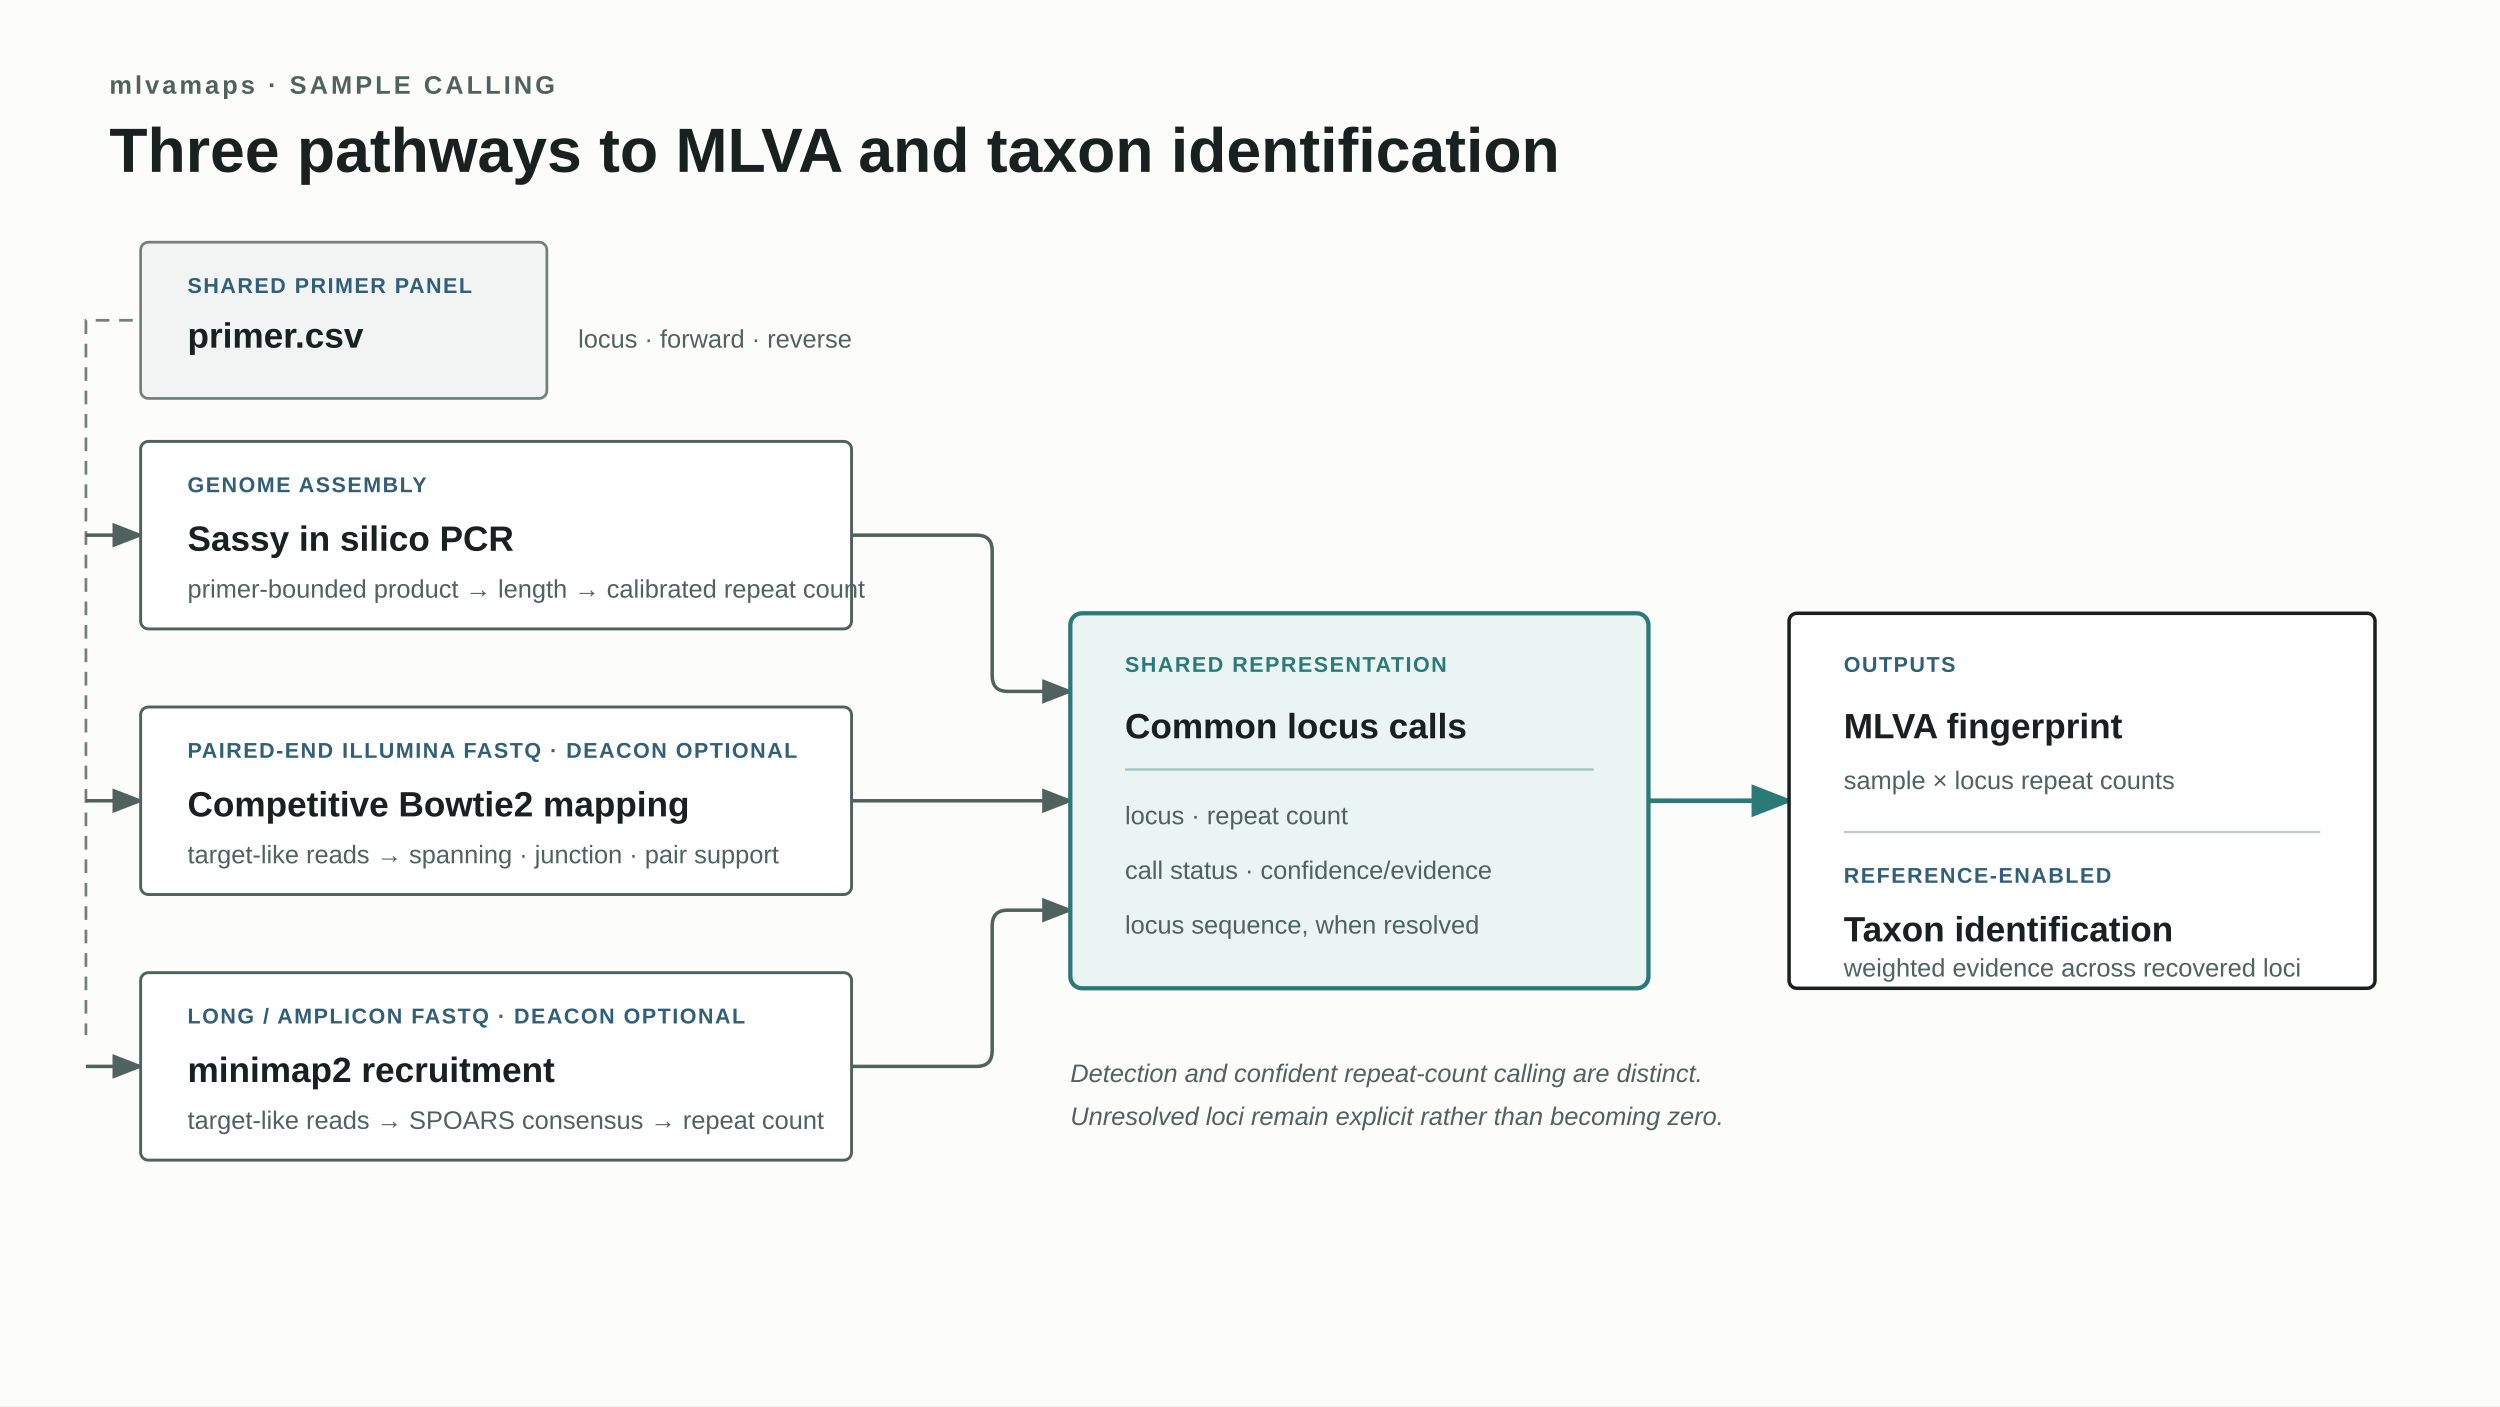
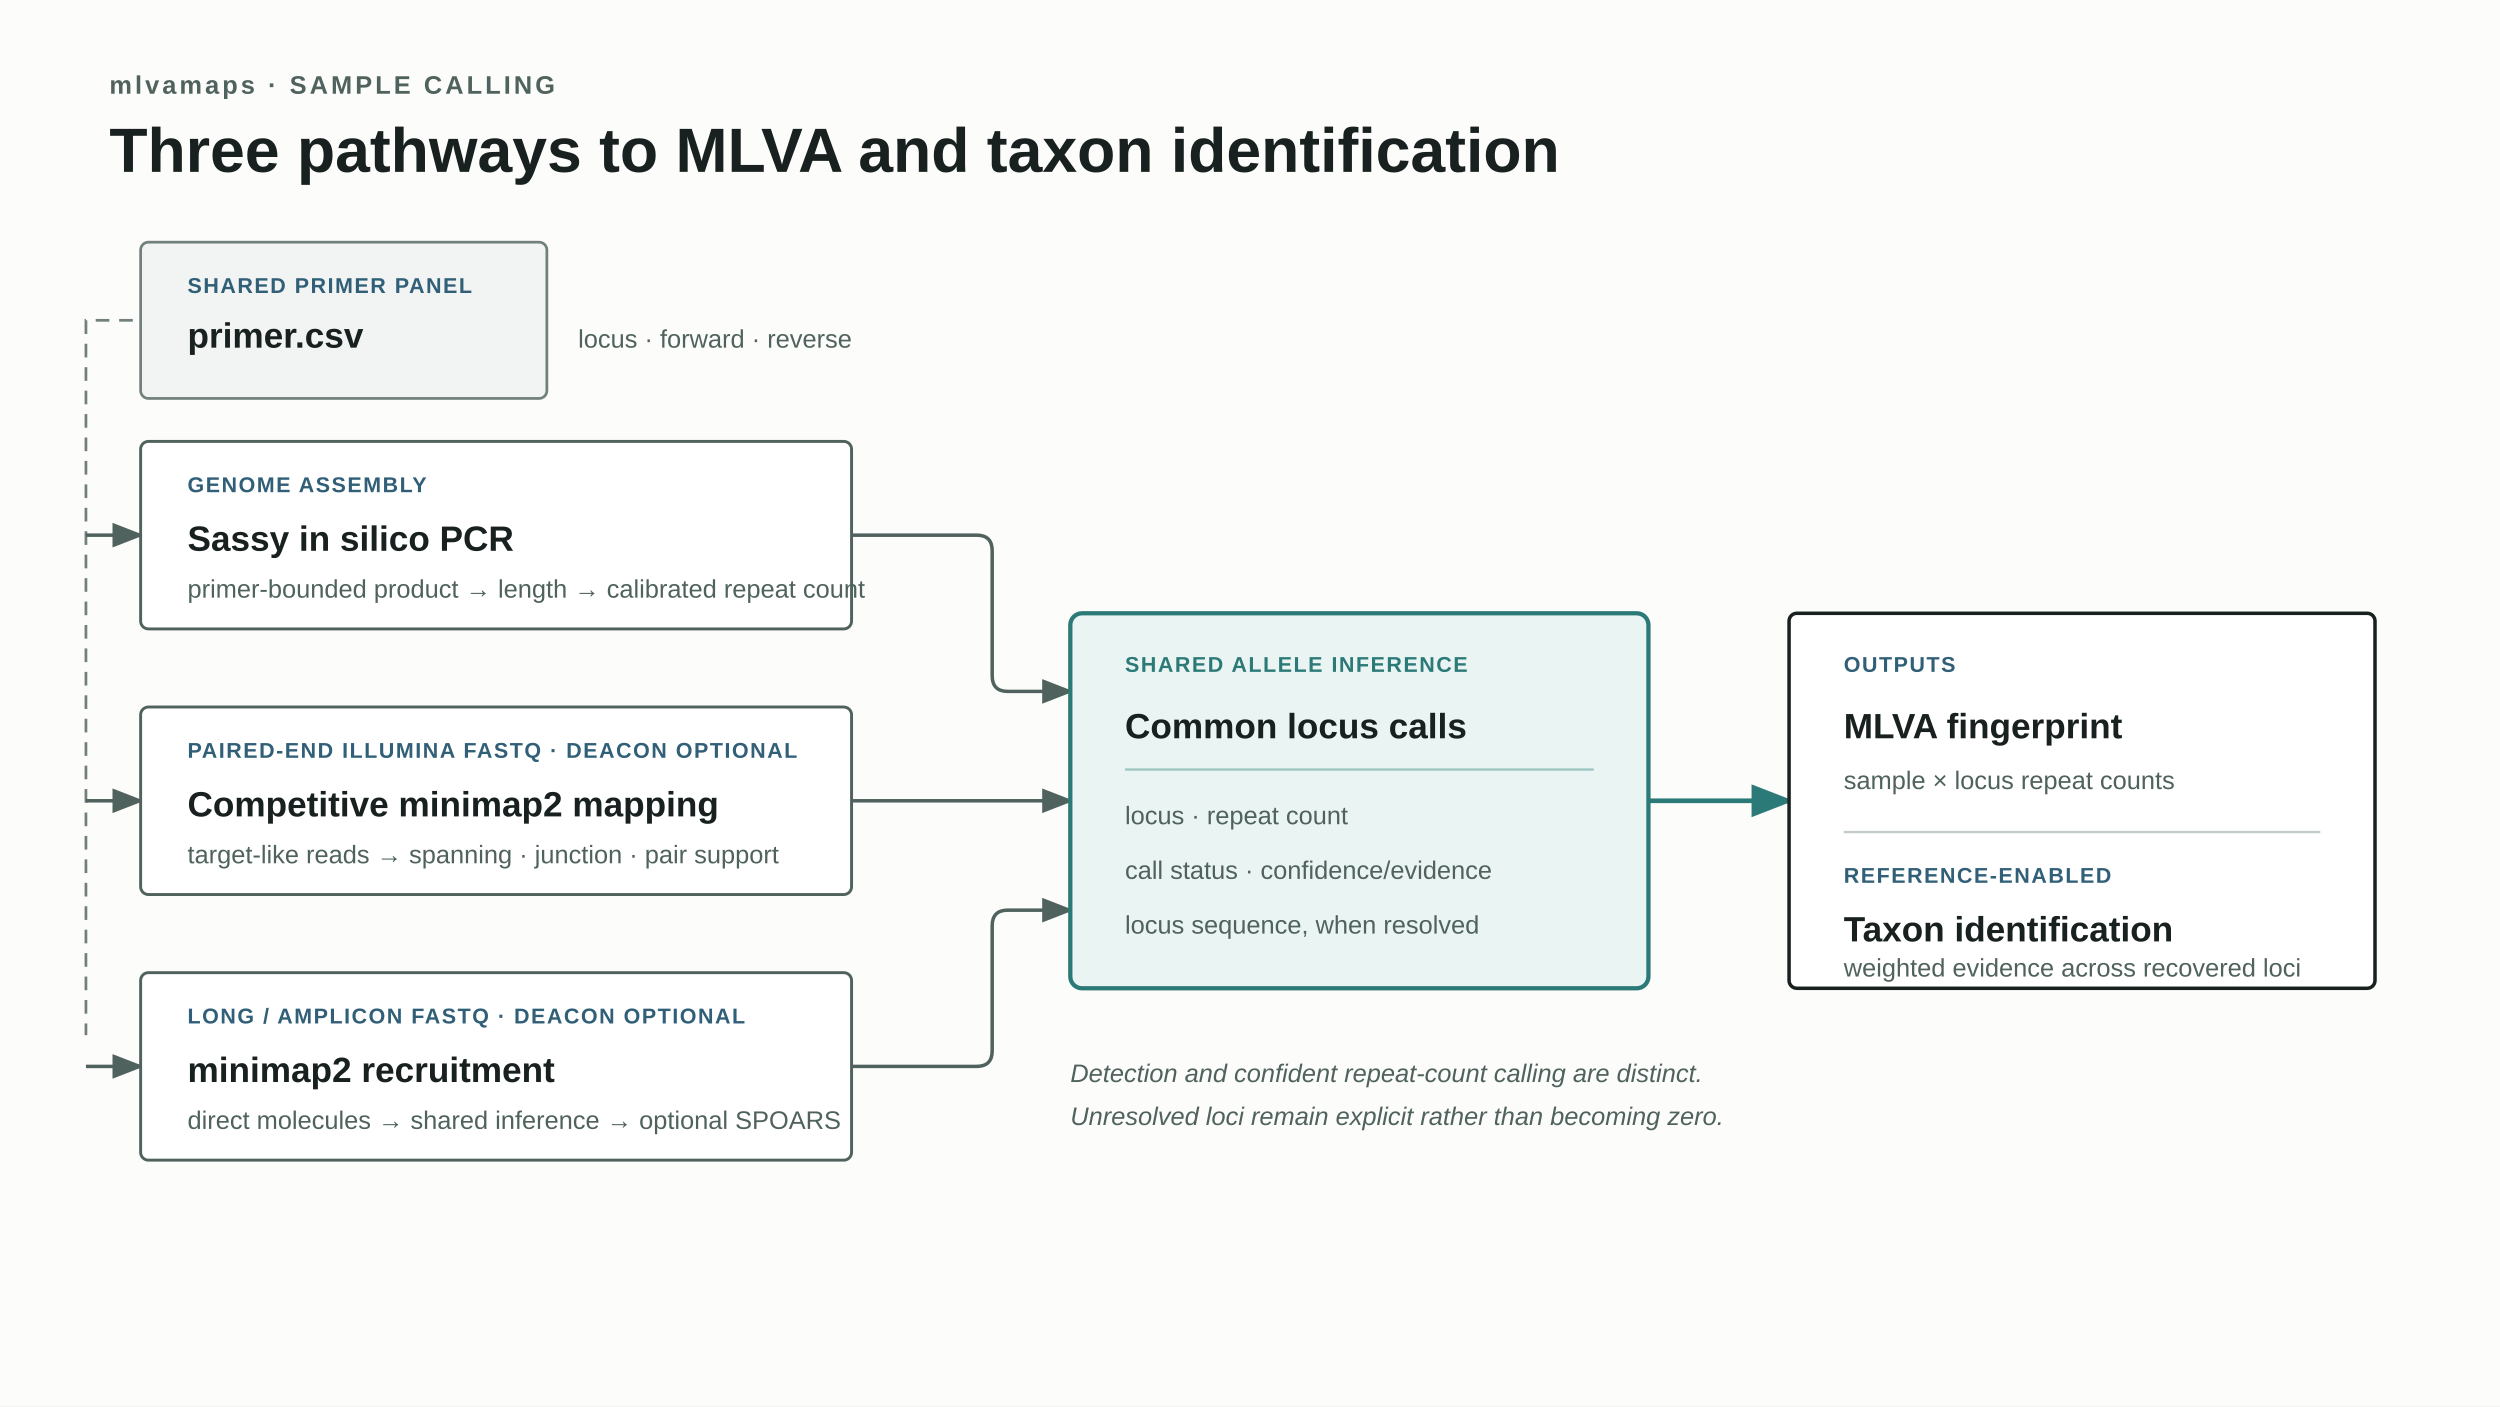
<svg xmlns="http://www.w3.org/2000/svg" viewBox="0 0 1280 720" role="img" aria-labelledby="sample-presentation-title sample-presentation-desc">
  <defs>
    <style>
        .node{fill:#fff;stroke:#4f625d;stroke-width:1.5}.input{fill:#f2f4f3;stroke:#71807c;stroke-width:1.4}.focal{fill:#eaf4f3;stroke:#2b7a78;stroke-width:2.2}.output{fill:#fff;stroke:#18211f;stroke-width:1.8}
        .edge{fill:none;stroke:#4f625d;stroke-width:1.8;marker-end:url(#arrow)}.guide{fill:none;stroke:#71807c;stroke-width:1.4;stroke-dasharray:7 5}.accent{fill:none;stroke:#2b7a78;stroke-width:2.4;marker-end:url(#arrow-accent)}
        .kicker{fill:#4f625d;font:700 13px Arial,Helvetica,sans-serif;letter-spacing:.12em}.headline{fill:#18211f;font:700 32px Arial,Helvetica,sans-serif}.tag{fill:#315f78;font:700 11px Arial,Helvetica,sans-serif;letter-spacing:.07em}.tag2{fill:#2b7a78;font:700 11px Arial,Helvetica,sans-serif;letter-spacing:.07em}.name{fill:#18211f;font:700 18px Arial,Helvetica,sans-serif}.sub{fill:#4f625d;font:13px Arial,Helvetica,sans-serif}.note{fill:#4f625d;font:italic 13px Arial,Helvetica,sans-serif}
      </style>
    <marker id="arrow" markerWidth="9" markerHeight="7" refX="8" refY="3.5" orient="auto">
      <polygon points="0 0,9 3.5,0 7" fill="#4f625d" />
    </marker>
    <marker id="arrow-accent" markerWidth="9" markerHeight="7" refX="8" refY="3.5" orient="auto">
      <polygon points="0 0,9 3.5,0 7" fill="#2b7a78" />
    </marker>
  </defs>
  <rect width="1280" height="720" fill="#fcfcfa" />
  <text class="kicker" x="56" y="48">mlvamaps · SAMPLE CALLING</text>
  <text class="headline" x="56" y="88">Three pathways to MLVA and taxon identification</text>
  <path class="guide" d="M176 164 H44 V530" />
  <line class="edge" x1="44" y1="274" x2="72" y2="274" />
  <line class="edge" x1="44" y1="410" x2="72" y2="410" />
  <line class="edge" x1="44" y1="546" x2="72" y2="546" />
  <path class="edge" d="M436 274 H500 Q508 274 508 282 V346 Q508 354 516 354 H548" />
  <line class="edge" x1="436" y1="410" x2="548" y2="410" />
  <path class="edge" d="M436 546 H500 Q508 546 508 538 V474 Q508 466 516 466 H548" />
  <line class="accent" x1="844" y1="410" x2="916" y2="410" />
  <rect class="input" x="72" y="124" width="208" height="80" rx="4" />
  <text class="tag" x="96" y="150">SHARED PRIMER PANEL</text>
  <text class="name" x="96" y="178">primer.csv</text>
  <text class="sub" x="296" y="178">locus · forward · reverse</text>
  <rect class="node" x="72" y="226" width="364" height="96" rx="4" />
  <text class="tag" x="96" y="252">GENOME ASSEMBLY</text>
  <text class="name" x="96" y="282">Sassy in silico PCR</text>
  <text class="sub" x="96" y="306">primer-bounded product → length → calibrated repeat count</text>
  <rect class="node" x="72" y="362" width="364" height="96" rx="4" />
  <text class="tag" x="96" y="388">PAIRED-END ILLUMINA FASTQ · DEACON OPTIONAL</text>
-   <text class="name" x="96" y="418">Competitive Bowtie2 mapping</text>
+   <text class="name" x="96" y="418">Competitive minimap2 mapping</text>
  <text class="sub" x="96" y="442">target-like reads → spanning · junction · pair support</text>
  <rect class="node" x="72" y="498" width="364" height="96" rx="4" />
  <text class="tag" x="96" y="524">LONG / AMPLICON FASTQ · DEACON OPTIONAL</text>
  <text class="name" x="96" y="554">minimap2 recruitment</text>
-   <text class="sub" x="96" y="578">target-like reads → SPOARS consensus → repeat count</text>
+   <text class="sub" x="96" y="578">direct molecules → shared inference → optional SPOARS</text>
  <rect class="focal" x="548" y="314" width="296" height="192" rx="6" />
-   <text class="tag2" x="576" y="344">SHARED REPRESENTATION</text>
+   <text class="tag2" x="576" y="344">SHARED ALLELE INFERENCE</text>
  <text class="name" x="576" y="378">Common locus calls</text>
  <line x1="576" y1="394" x2="816" y2="394" stroke="#9fc5c3" stroke-width="1.2" />
  <text class="sub" x="576" y="422">locus · repeat count</text>
  <text class="sub" x="576" y="450">call status · confidence/evidence</text>
  <text class="sub" x="576" y="478">locus sequence, when resolved</text>
  <rect class="output" x="916" y="314" width="300" height="192" rx="4" />
  <text class="tag" x="944" y="344">OUTPUTS</text>
  <text class="name" x="944" y="378">MLVA fingerprint</text>
  <text class="sub" x="944" y="404">sample × locus repeat counts</text>
  <line x1="944" y1="426" x2="1188" y2="426" stroke="#c3ccc9" stroke-width="1.2" />
  <text class="tag" x="944" y="452">REFERENCE-ENABLED</text>
  <text class="name" x="944" y="482">Taxon identification</text>
  <text class="sub" x="944" y="500">weighted evidence across recovered loci</text>
  <text class="note" x="548" y="554">Detection and confident repeat-count calling are distinct.</text>
  <text class="note" x="548" y="576">Unresolved loci remain explicit rather than becoming zero.</text>
</svg>
